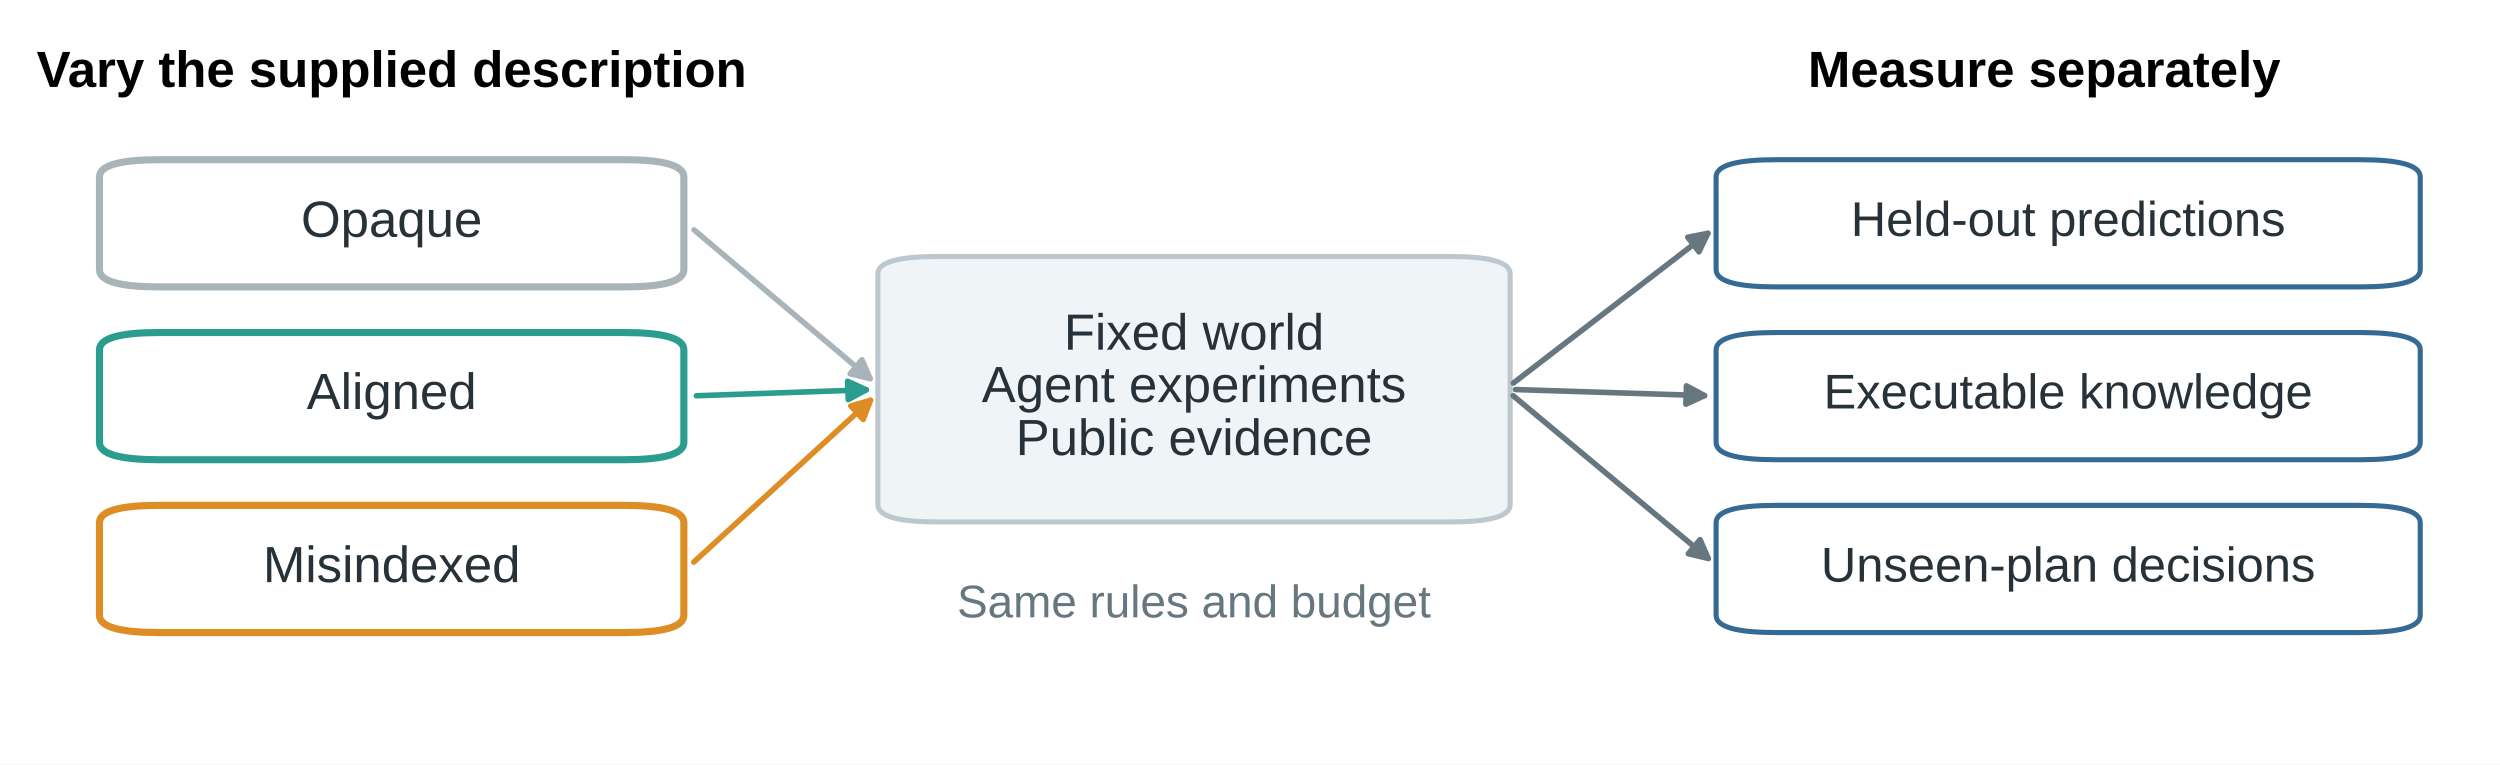
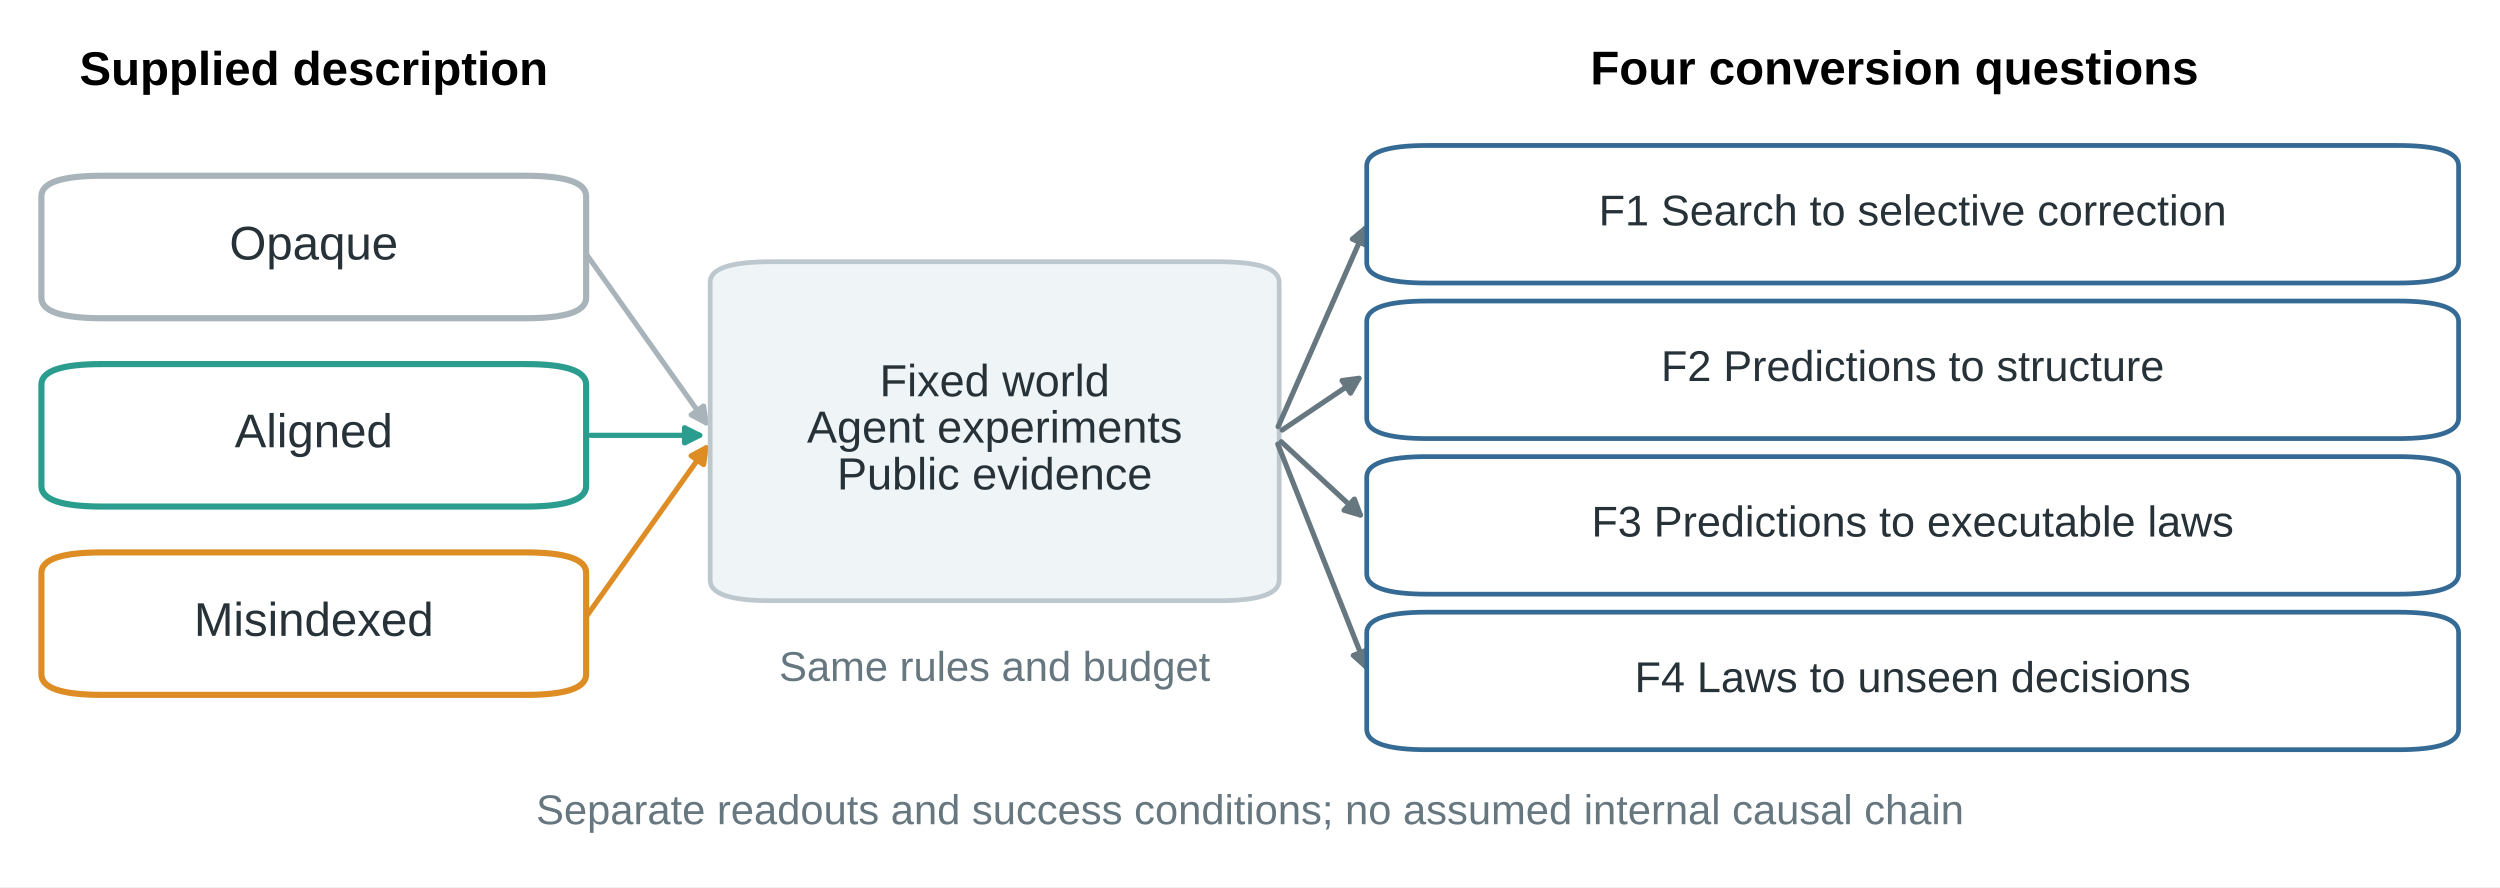
- <svg xmlns="http://www.w3.org/2000/svg" width="491.072pt" height="150.192pt" viewBox="0 0 491.072 150.192" version="1.1">
+ <svg xmlns="http://www.w3.org/2000/svg" width="527.616pt" height="187.2pt" viewBox="0 0 527.616 187.2" version="1.1">
  <defs>
    <style type="text/css">*{stroke-linejoin: round; stroke-linecap: butt}</style>
  </defs>
  <g id="figure_1">
    <g id="patch_1">
-       <path d="M 0 150.192 L 491.072 150.192 L 491.072 0 L 0 0 z " style="fill: #ffffff" />
+       <path d="M 0 187.2 L 527.616 187.2 L 527.616 -0 L 0 -0 z " style="fill: #ffffff" />
    </g>
    <g id="axes_1">
      <g id="patch_2">
-         <path d="M 31.301 56.357 L 122.568 56.357 Q 134.329 56.357 134.329 52.962 L 134.329 34.766 Q 134.329 31.371 122.568 31.371 L 31.301 31.371 Q 19.54 31.371 19.54 34.766 L 19.54 52.962 Q 19.54 56.357 31.301 56.357 z " clip-path="url(#p9d0628717a)" style="fill: #ffffff; stroke: #a8b4ba; stroke-width: 1.4; stroke-linejoin: miter" />
+         <path d="M 21.57 67.162 L 110.87 67.162 Q 123.7 67.162 123.7 62.842 L 123.7 41.414 Q 123.7 37.094 110.87 37.094 L 21.57 37.094 Q 8.74 37.094 8.74 41.414 L 8.74 62.842 Q 8.74 67.162 21.57 67.162 z " clip-path="url(#pe989a8f828)" style="fill: #ffffff; stroke: #a8b4ba; stroke-width: 1.3; stroke-linejoin: miter" />
      </g>
      <g id="patch_3">
-         <path d="M 136.328 45.155 Q 154.089 60.16 170.91 74.371 " clip-path="url(#p9d0628717a)" style="fill: none; stroke: #a8b4ba; stroke-width: 1.1; stroke-linecap: round" />
-         <path d="M 169.322 70.673 L 170.91 74.371 L 166.999 73.423 z " clip-path="url(#p9d0628717a)" style="fill: #a8b4ba; stroke: #a8b4ba; stroke-width: 1.1; stroke-linecap: round" />
+         <path d="M 123.833 53.761 Q 136.788 72.001 149.03 89.239 " clip-path="url(#pe989a8f828)" style="fill: none; stroke: #a8b4ba; stroke-width: 1.1; stroke-linecap: round" />
+         <path d="M 148.482 85.703 L 149.03 89.239 L 145.873 87.556 z " clip-path="url(#pe989a8f828)" style="fill: #a8b4ba; stroke: #a8b4ba; stroke-width: 1.1; stroke-linecap: round" />
      </g>
      <g id="patch_4">
-         <path d="M 31.301 90.305 L 122.568 90.305 Q 134.329 90.305 134.329 86.91 L 134.329 68.714 Q 134.329 65.319 122.568 65.319 L 31.301 65.319 Q 19.54 65.319 19.54 68.714 L 19.54 86.91 Q 19.54 90.305 31.301 90.305 z " clip-path="url(#p9d0628717a)" style="fill: #ffffff; stroke: #2a9d8f; stroke-width: 1.4; stroke-linejoin: miter" />
+         <path d="M 21.57 106.906 L 110.87 106.906 Q 123.7 106.906 123.7 102.586 L 123.7 81.158 Q 123.7 76.838 110.87 76.838 L 21.57 76.838 Q 8.74 76.838 8.74 81.158 L 8.74 102.586 Q 8.74 106.906 21.57 106.906 z " clip-path="url(#pe989a8f828)" style="fill: #ffffff; stroke: #2a9d8f; stroke-width: 1.3; stroke-linejoin: miter" />
      </g>
      <g id="patch_5">
-         <path d="M 136.801 77.741 Q 154.091 77.133 170.151 76.567 " clip-path="url(#p9d0628717a)" style="fill: none; stroke: #2a9d8f; stroke-width: 1.1; stroke-linecap: round" />
-         <path d="M 166.49 74.895 L 170.151 76.567 L 166.617 78.493 z " clip-path="url(#p9d0628717a)" style="fill: #2a9d8f; stroke: #2a9d8f; stroke-width: 1.1; stroke-linecap: round" />
+         <path d="M 124.676 91.872 Q 136.788 91.872 147.67 91.872 " clip-path="url(#pe989a8f828)" style="fill: none; stroke: #2a9d8f; stroke-width: 1.1; stroke-linecap: round" />
+         <path d="M 144.47 90.272 L 147.67 91.872 L 144.47 93.472 z " clip-path="url(#pe989a8f828)" style="fill: #2a9d8f; stroke: #2a9d8f; stroke-width: 1.1; stroke-linecap: round" />
      </g>
      <g id="patch_6">
-         <path d="M 31.301 124.253 L 122.568 124.253 Q 134.329 124.253 134.329 120.858 L 134.329 102.662 Q 134.329 99.267 122.568 99.267 L 31.301 99.267 Q 19.54 99.267 19.54 102.662 L 19.54 120.858 Q 19.54 124.253 31.301 124.253 z " clip-path="url(#p9d0628717a)" style="fill: #ffffff; stroke: #dd8d24; stroke-width: 1.4; stroke-linejoin: miter" />
+         <path d="M 21.57 146.65 L 110.87 146.65 Q 123.7 146.65 123.7 142.33 L 123.7 120.902 Q 123.7 116.582 110.87 116.582 L 21.57 116.582 Q 8.74 116.582 8.74 120.902 L 8.74 142.33 Q 8.74 146.65 21.57 146.65 z " clip-path="url(#pe989a8f828)" style="fill: #ffffff; stroke: #dd8d24; stroke-width: 1.3; stroke-linejoin: miter" />
      </g>
      <g id="patch_7">
-         <path d="M 136.276 110.409 Q 154.089 94.106 170.995 78.633 " clip-path="url(#p9d0628717a)" style="fill: none; stroke: #dd8d24; stroke-width: 1.1; stroke-linecap: round" />
-         <path d="M 167.124 79.736 L 170.995 78.633 L 169.554 82.392 z " clip-path="url(#p9d0628717a)" style="fill: #dd8d24; stroke: #dd8d24; stroke-width: 1.1; stroke-linecap: round" />
+         <path d="M 123.833 129.983 Q 136.788 111.743 149.03 94.505 " clip-path="url(#pe989a8f828)" style="fill: none; stroke: #dd8d24; stroke-width: 1.1; stroke-linecap: round" />
+         <path d="M 145.873 96.188 L 149.03 94.505 L 148.482 98.041 z " clip-path="url(#pe989a8f828)" style="fill: #dd8d24; stroke: #dd8d24; stroke-width: 1.1; stroke-linecap: round" />
      </g>
      <g id="patch_8">
-         <path d="M 184.197 102.526 L 284.872 102.526 Q 296.634 102.526 296.634 99.131 L 296.634 53.777 Q 296.634 50.382 284.872 50.382 L 184.197 50.382 Q 172.435 50.382 172.435 53.777 L 172.435 99.131 Q 172.435 102.526 184.197 102.526 z " clip-path="url(#p9d0628717a)" style="fill: #eff4f7; stroke: #bcc7ce; stroke-linejoin: miter" />
+         <path d="M 162.704 126.778 L 257.136 126.778 Q 269.967 126.778 269.967 122.458 L 269.967 59.558 Q 269.967 55.238 257.136 55.238 L 162.704 55.238 Q 149.874 55.238 149.874 59.558 L 149.874 122.458 Q 149.874 126.778 162.704 126.778 z " clip-path="url(#pe989a8f828)" style="fill: #eff4f7; stroke: #bcc7ce; stroke-linejoin: miter" />
      </g>
      <g id="patch_9">
-         <path d="M 297.277 75.235 Q 316.863 60.159 335.474 45.834 " clip-path="url(#p9d0628717a)" style="fill: none; stroke: #667780; stroke-width: 1.1; stroke-linecap: round" />
-         <path d="M 331.523 46.603 L 335.474 45.834 L 333.719 49.456 z " clip-path="url(#p9d0628717a)" style="fill: #667780; stroke: #667780; stroke-width: 1.1; stroke-linecap: round" />
+         <path d="M 269.746 90.041 Q 279.205 68.544 288.168 48.172 " clip-path="url(#pe989a8f828)" style="fill: none; stroke: #667780; stroke-width: 1.1; stroke-linecap: round" />
+         <path d="M 285.415 50.457 L 288.168 48.172 L 288.344 51.745 z " clip-path="url(#pe989a8f828)" style="fill: #667780; stroke: #667780; stroke-width: 1.1; stroke-linecap: round" />
      </g>
      <g id="patch_10">
-         <path d="M 348.853 56.357 L 463.643 56.357 Q 475.404 56.357 475.404 52.962 L 475.404 34.766 Q 475.404 31.371 463.643 31.371 L 348.853 31.371 Q 337.092 31.371 337.092 34.766 L 337.092 52.962 Q 337.092 56.357 348.853 56.357 z " clip-path="url(#p9d0628717a)" style="fill: #ffffff; stroke: #356a94; stroke-linejoin: miter" />
+         <path d="M 301.273 59.731 L 506.046 59.731 Q 518.876 59.731 518.876 55.411 L 518.876 35.021 Q 518.876 30.701 506.046 30.701 L 301.273 30.701 Q 288.442 30.701 288.442 35.021 L 288.442 55.411 Q 288.442 59.731 301.273 59.731 z " clip-path="url(#pe989a8f828)" style="fill: #ffffff; stroke: #356a94; stroke-linejoin: miter" />
      </g>
      <g id="patch_11">
-         <path d="M 297.69 76.518 Q 316.864 77.133 334.809 77.708 " clip-path="url(#p9d0628717a)" style="fill: none; stroke: #667780; stroke-width: 1.1; stroke-linecap: round" />
-         <path d="M 331.269 75.794 L 334.809 77.708 L 331.153 79.392 z " clip-path="url(#p9d0628717a)" style="fill: #667780; stroke: #667780; stroke-width: 1.1; stroke-linecap: round" />
+         <path d="M 270.597 90.757 Q 279.202 84.962 286.788 79.853 " clip-path="url(#pe989a8f828)" style="fill: none; stroke: #667780; stroke-width: 1.1; stroke-linecap: round" />
+         <path d="M 283.24 80.314 L 286.788 79.853 L 285.027 82.968 z " clip-path="url(#pe989a8f828)" style="fill: #667780; stroke: #667780; stroke-width: 1.1; stroke-linecap: round" />
      </g>
      <g id="patch_12">
-         <path d="M 348.853 90.305 L 463.643 90.305 Q 475.404 90.305 475.404 86.91 L 475.404 68.714 Q 475.404 65.319 463.643 65.319 L 348.853 65.319 Q 337.092 65.319 337.092 68.714 L 337.092 86.91 Q 337.092 90.305 348.853 90.305 z " clip-path="url(#p9d0628717a)" style="fill: #ffffff; stroke: #356a94; stroke-linejoin: miter" />
+         <path d="M 301.273 92.563 L 506.046 92.563 Q 518.876 92.563 518.876 88.243 L 518.876 67.853 Q 518.876 63.533 506.046 63.533 L 301.273 63.533 Q 288.442 63.533 288.442 67.853 L 288.442 88.243 Q 288.442 92.563 301.273 92.563 z " clip-path="url(#pe989a8f828)" style="fill: #ffffff; stroke: #356a94; stroke-linejoin: miter" />
      </g>
      <g id="patch_13">
-         <path d="M 297.23 77.736 Q 316.863 94.107 335.552 109.691 " clip-path="url(#p9d0628717a)" style="fill: none; stroke: #667780; stroke-width: 1.1; stroke-linecap: round" />
-         <path d="M 333.94 106.003 L 335.552 109.691 L 331.634 108.768 z " clip-path="url(#p9d0628717a)" style="fill: #667780; stroke: #667780; stroke-width: 1.1; stroke-linecap: round" />
+         <path d="M 270.406 93.229 Q 279.203 101.375 287.098 108.685 " clip-path="url(#pe989a8f828)" style="fill: none; stroke: #667780; stroke-width: 1.1; stroke-linecap: round" />
+         <path d="M 285.837 105.337 L 287.098 108.685 L 283.663 107.685 z " clip-path="url(#pe989a8f828)" style="fill: #667780; stroke: #667780; stroke-width: 1.1; stroke-linecap: round" />
      </g>
      <g id="patch_14">
-         <path d="M 348.853 124.253 L 463.643 124.253 Q 475.404 124.253 475.404 120.858 L 475.404 102.662 Q 475.404 99.267 463.643 99.267 L 348.853 99.267 Q 337.092 99.267 337.092 102.662 L 337.092 120.858 Q 337.092 124.253 348.853 124.253 z " clip-path="url(#p9d0628717a)" style="fill: #ffffff; stroke: #356a94; stroke-linejoin: miter" />
+         <path d="M 301.273 125.395 L 506.046 125.395 Q 518.876 125.395 518.876 121.075 L 518.876 100.685 Q 518.876 96.365 506.046 96.365 L 301.273 96.365 Q 288.442 96.365 288.442 100.685 L 288.442 121.075 Q 288.442 125.395 301.273 125.395 z " clip-path="url(#pe989a8f828)" style="fill: #ffffff; stroke: #356a94; stroke-linejoin: miter" />
+       </g>
+       <g id="patch_15">
+         <path d="M 269.676 93.729 Q 279.204 117.792 288.28 140.711 " clip-path="url(#pe989a8f828)" style="fill: none; stroke: #667780; stroke-width: 1.1; stroke-linecap: round" />
+         <path d="M 288.59 137.146 L 288.28 140.711 L 285.614 138.325 z " clip-path="url(#pe989a8f828)" style="fill: #667780; stroke: #667780; stroke-width: 1.1; stroke-linecap: round" />
+       </g>
+       <g id="patch_16">
+         <path d="M 301.273 158.227 L 506.046 158.227 Q 518.876 158.227 518.876 153.907 L 518.876 133.517 Q 518.876 129.197 506.046 129.197 L 301.273 129.197 Q 288.442 129.197 288.442 133.517 L 288.442 153.907 Q 288.442 158.227 301.273 158.227 z " clip-path="url(#pe989a8f828)" style="fill: #ffffff; stroke: #356a94; stroke-linejoin: miter" />
      </g>
      <g id="text_1">
-         <text style="font-weight: 700; font-size: 10px; font-family: 'Arial', 'Helvetica', 'DejaVu Sans', sans-serif; text-anchor: middle" x="76.934" y="17.074" transform="rotate(-0 76.93438 17.07365)">Vary the supplied description</text>
+         <text style="font-weight: 700; font-size: 10px; font-family: 'Arial', 'Helvetica', 'DejaVu Sans', sans-serif; text-anchor: middle" x="66.22" y="17.936" transform="rotate(-0 66.21984 17.93569)">Supplied description</text>
      </g>
      <g id="text_2">
-         <text style="font-size: 10px; font-family: 'Arial', 'Helvetica', 'DejaVu Sans', sans-serif; text-anchor: middle; fill: #263238" x="76.934" y="46.513" transform="rotate(-0 76.93438 46.51306)">Opaque</text>
+         <text style="font-size: 10px; font-family: 'Arial', 'Helvetica', 'DejaVu Sans', sans-serif; text-anchor: middle; fill: #263238" x="66.22" y="54.777" transform="rotate(-0 66.21984 54.77722)">Opaque</text>
      </g>
      <g id="text_3">
-         <text style="font-size: 10px; font-family: 'Arial', 'Helvetica', 'DejaVu Sans', sans-serif; text-anchor: middle; fill: #263238" x="76.934" y="80.338" transform="rotate(-0 76.93438 80.3384)">Aligned</text>
+         <text style="font-size: 10px; font-family: 'Arial', 'Helvetica', 'DejaVu Sans', sans-serif; text-anchor: middle; fill: #263238" x="66.22" y="94.399" transform="rotate(-0 66.21984 94.39856)">Aligned</text>
      </g>
      <g id="text_4">
-         <text style="font-size: 10px; font-family: 'Arial', 'Helvetica', 'DejaVu Sans', sans-serif; text-anchor: middle; fill: #263238" x="76.934" y="114.345" transform="rotate(-0 76.93438 114.345)">Misindexed</text>
+         <text style="font-size: 10px; font-family: 'Arial', 'Helvetica', 'DejaVu Sans', sans-serif; text-anchor: middle; fill: #263238" x="66.22" y="134.201" transform="rotate(-0 66.21984 134.2012)">Misindexed</text>
      </g>
      <g id="text_5">
-         <text style="font-size: 10px; font-family: 'Arial', 'Helvetica', 'DejaVu Sans', sans-serif; fill: #263238" transform="translate(208.972 68.68992)">Fixed world</text>
-         <text style="font-size: 10px; font-family: 'Arial', 'Helvetica', 'DejaVu Sans', sans-serif; fill: #263238" transform="translate(192.8477 78.98048)">Agent experiments</text>
-         <text style="font-size: 10px; font-family: 'Arial', 'Helvetica', 'DejaVu Sans', sans-serif; fill: #263238" transform="translate(199.5141 89.38823)">Public evidence</text>
+         <text style="font-size: 9.5px; font-family: 'Arial', 'Helvetica', 'DejaVu Sans', sans-serif; fill: #263238" transform="translate(185.6359 83.6322)">Fixed world</text>
+         <text style="font-size: 9.5px; font-family: 'Arial', 'Helvetica', 'DejaVu Sans', sans-serif; fill: #263238" transform="translate(170.3179 93.40823)">Agent experiments</text>
+         <text style="font-size: 9.5px; font-family: 'Arial', 'Helvetica', 'DejaVu Sans', sans-serif; fill: #263238" transform="translate(176.651 103.2956)">Public evidence</text>
      </g>
      <g id="text_6">
-         <text style="font-size: 9px; font-family: 'Arial', 'Helvetica', 'DejaVu Sans', sans-serif; text-anchor: middle; fill: #667780" x="234.534" y="121.265" transform="rotate(-0 234.5345 121.2653)">Same rules and budget</text>
+         <text style="font-size: 8.8px; font-family: 'Arial', 'Helvetica', 'DejaVu Sans', sans-serif; text-anchor: middle; fill: #667780" x="209.92" y="143.712" transform="rotate(-0 209.9203 143.712)">Same rules and budget</text>
      </g>
      <g id="text_7">
-         <text style="font-weight: 700; font-size: 10px; font-family: 'Arial', 'Helvetica', 'DejaVu Sans', sans-serif; text-anchor: middle" x="401.543" y="17.074" transform="rotate(-0 401.5435 17.07365)">Measure separately</text>
+         <text style="font-weight: 700; font-size: 10px; font-family: 'Arial', 'Helvetica', 'DejaVu Sans', sans-serif; text-anchor: middle" x="399.81" y="17.814" transform="rotate(-0 399.8102 17.81381)">Four conversion questions</text>
      </g>
      <g id="text_8">
-         <text style="font-size: 9.6px; font-family: 'Arial', 'Helvetica', 'DejaVu Sans', sans-serif; text-anchor: middle; fill: #263238" x="406.248" y="46.346" transform="rotate(-0 406.248 46.34559)">Held-out predictions</text>
+         <text style="font-size: 9.1px; font-family: 'Arial', 'Helvetica', 'DejaVu Sans', sans-serif; text-anchor: middle; fill: #263238" x="403.659" y="47.568" transform="rotate(-0 403.6594 47.56849)">F1   Search to selective correction</text>
      </g>
      <g id="text_9">
-         <text style="font-size: 9.6px; font-family: 'Arial', 'Helvetica', 'DejaVu Sans', sans-serif; text-anchor: middle; fill: #263238" x="406.248" y="80.237" transform="rotate(-0 406.248 80.23734)">Executable knowledge</text>
+         <text style="font-size: 9.1px; font-family: 'Arial', 'Helvetica', 'DejaVu Sans', sans-serif; text-anchor: middle; fill: #263238" x="403.659" y="80.4" transform="rotate(-0 403.6594 80.40049)">F2   Predictions to structure</text>
      </g>
      <g id="text_10">
-         <text style="font-size: 9.6px; font-family: 'Arial', 'Helvetica', 'DejaVu Sans', sans-serif; text-anchor: middle; fill: #263238" x="406.248" y="114.242" transform="rotate(-0 406.248 114.2416)">Unseen-plan decisions</text>
+         <text style="font-size: 9.1px; font-family: 'Arial', 'Helvetica', 'DejaVu Sans', sans-serif; text-anchor: middle; fill: #263238" x="403.659" y="113.232" transform="rotate(-0 403.6594 113.2325)">F3   Predictions to executable laws</text>
+       </g>
+       <g id="text_11">
+         <text style="font-size: 9.1px; font-family: 'Arial', 'Helvetica', 'DejaVu Sans', sans-serif; text-anchor: middle; fill: #263238" x="403.659" y="146.064" transform="rotate(-0 403.6594 146.0645)">F4   Laws to unseen decisions</text>
+       </g>
+       <g id="text_12">
+         <text style="font-size: 8.8px; font-family: 'Arial', 'Helvetica', 'DejaVu Sans', sans-serif; text-anchor: middle; fill: #667780" x="263.808" y="173.952" transform="rotate(-0 263.808 173.952)">Separate readouts and success conditions; no assumed internal causal chain</text>
      </g>
    </g>
  </g>
  <defs>
-     <clipPath id="p9d0628717a">
-       <rect x="13.424" y="7.2" width="470.448" height="135.792" />
+     <clipPath id="pe989a8f828">
+       <rect x="7.2" y="7.2" width="513.216" height="172.8" />
    </clipPath>
  </defs>
</svg>
